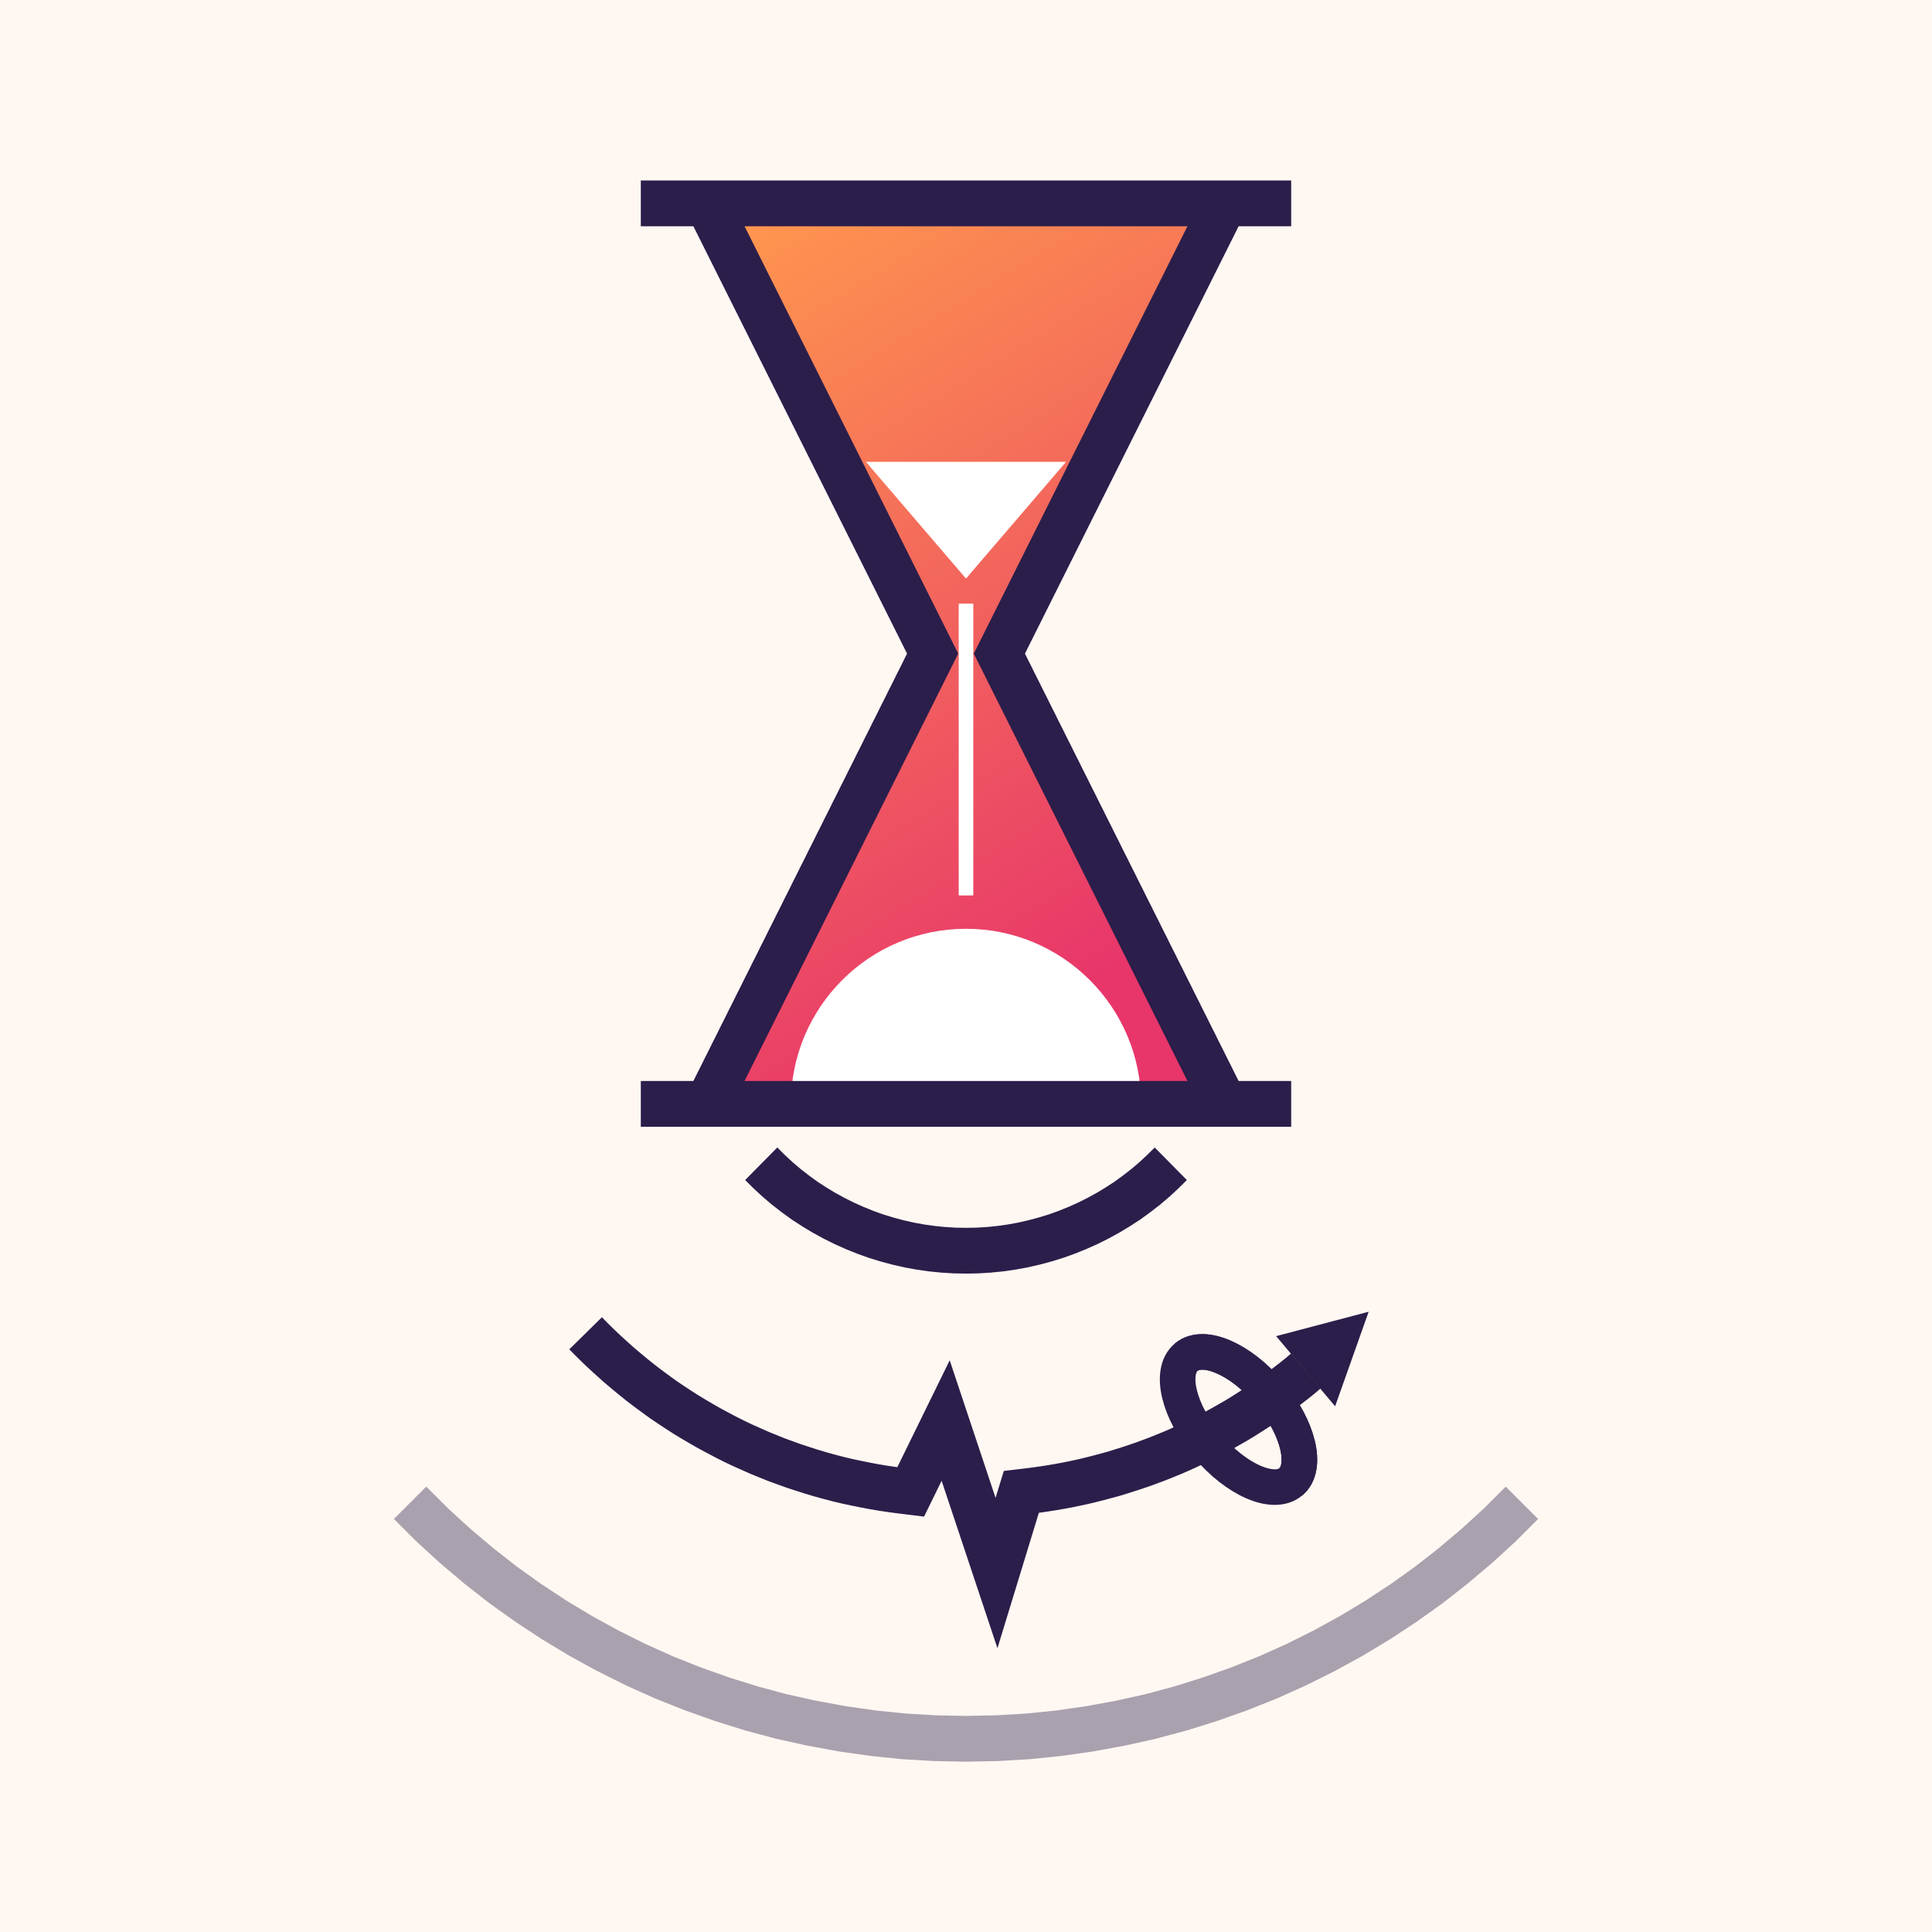
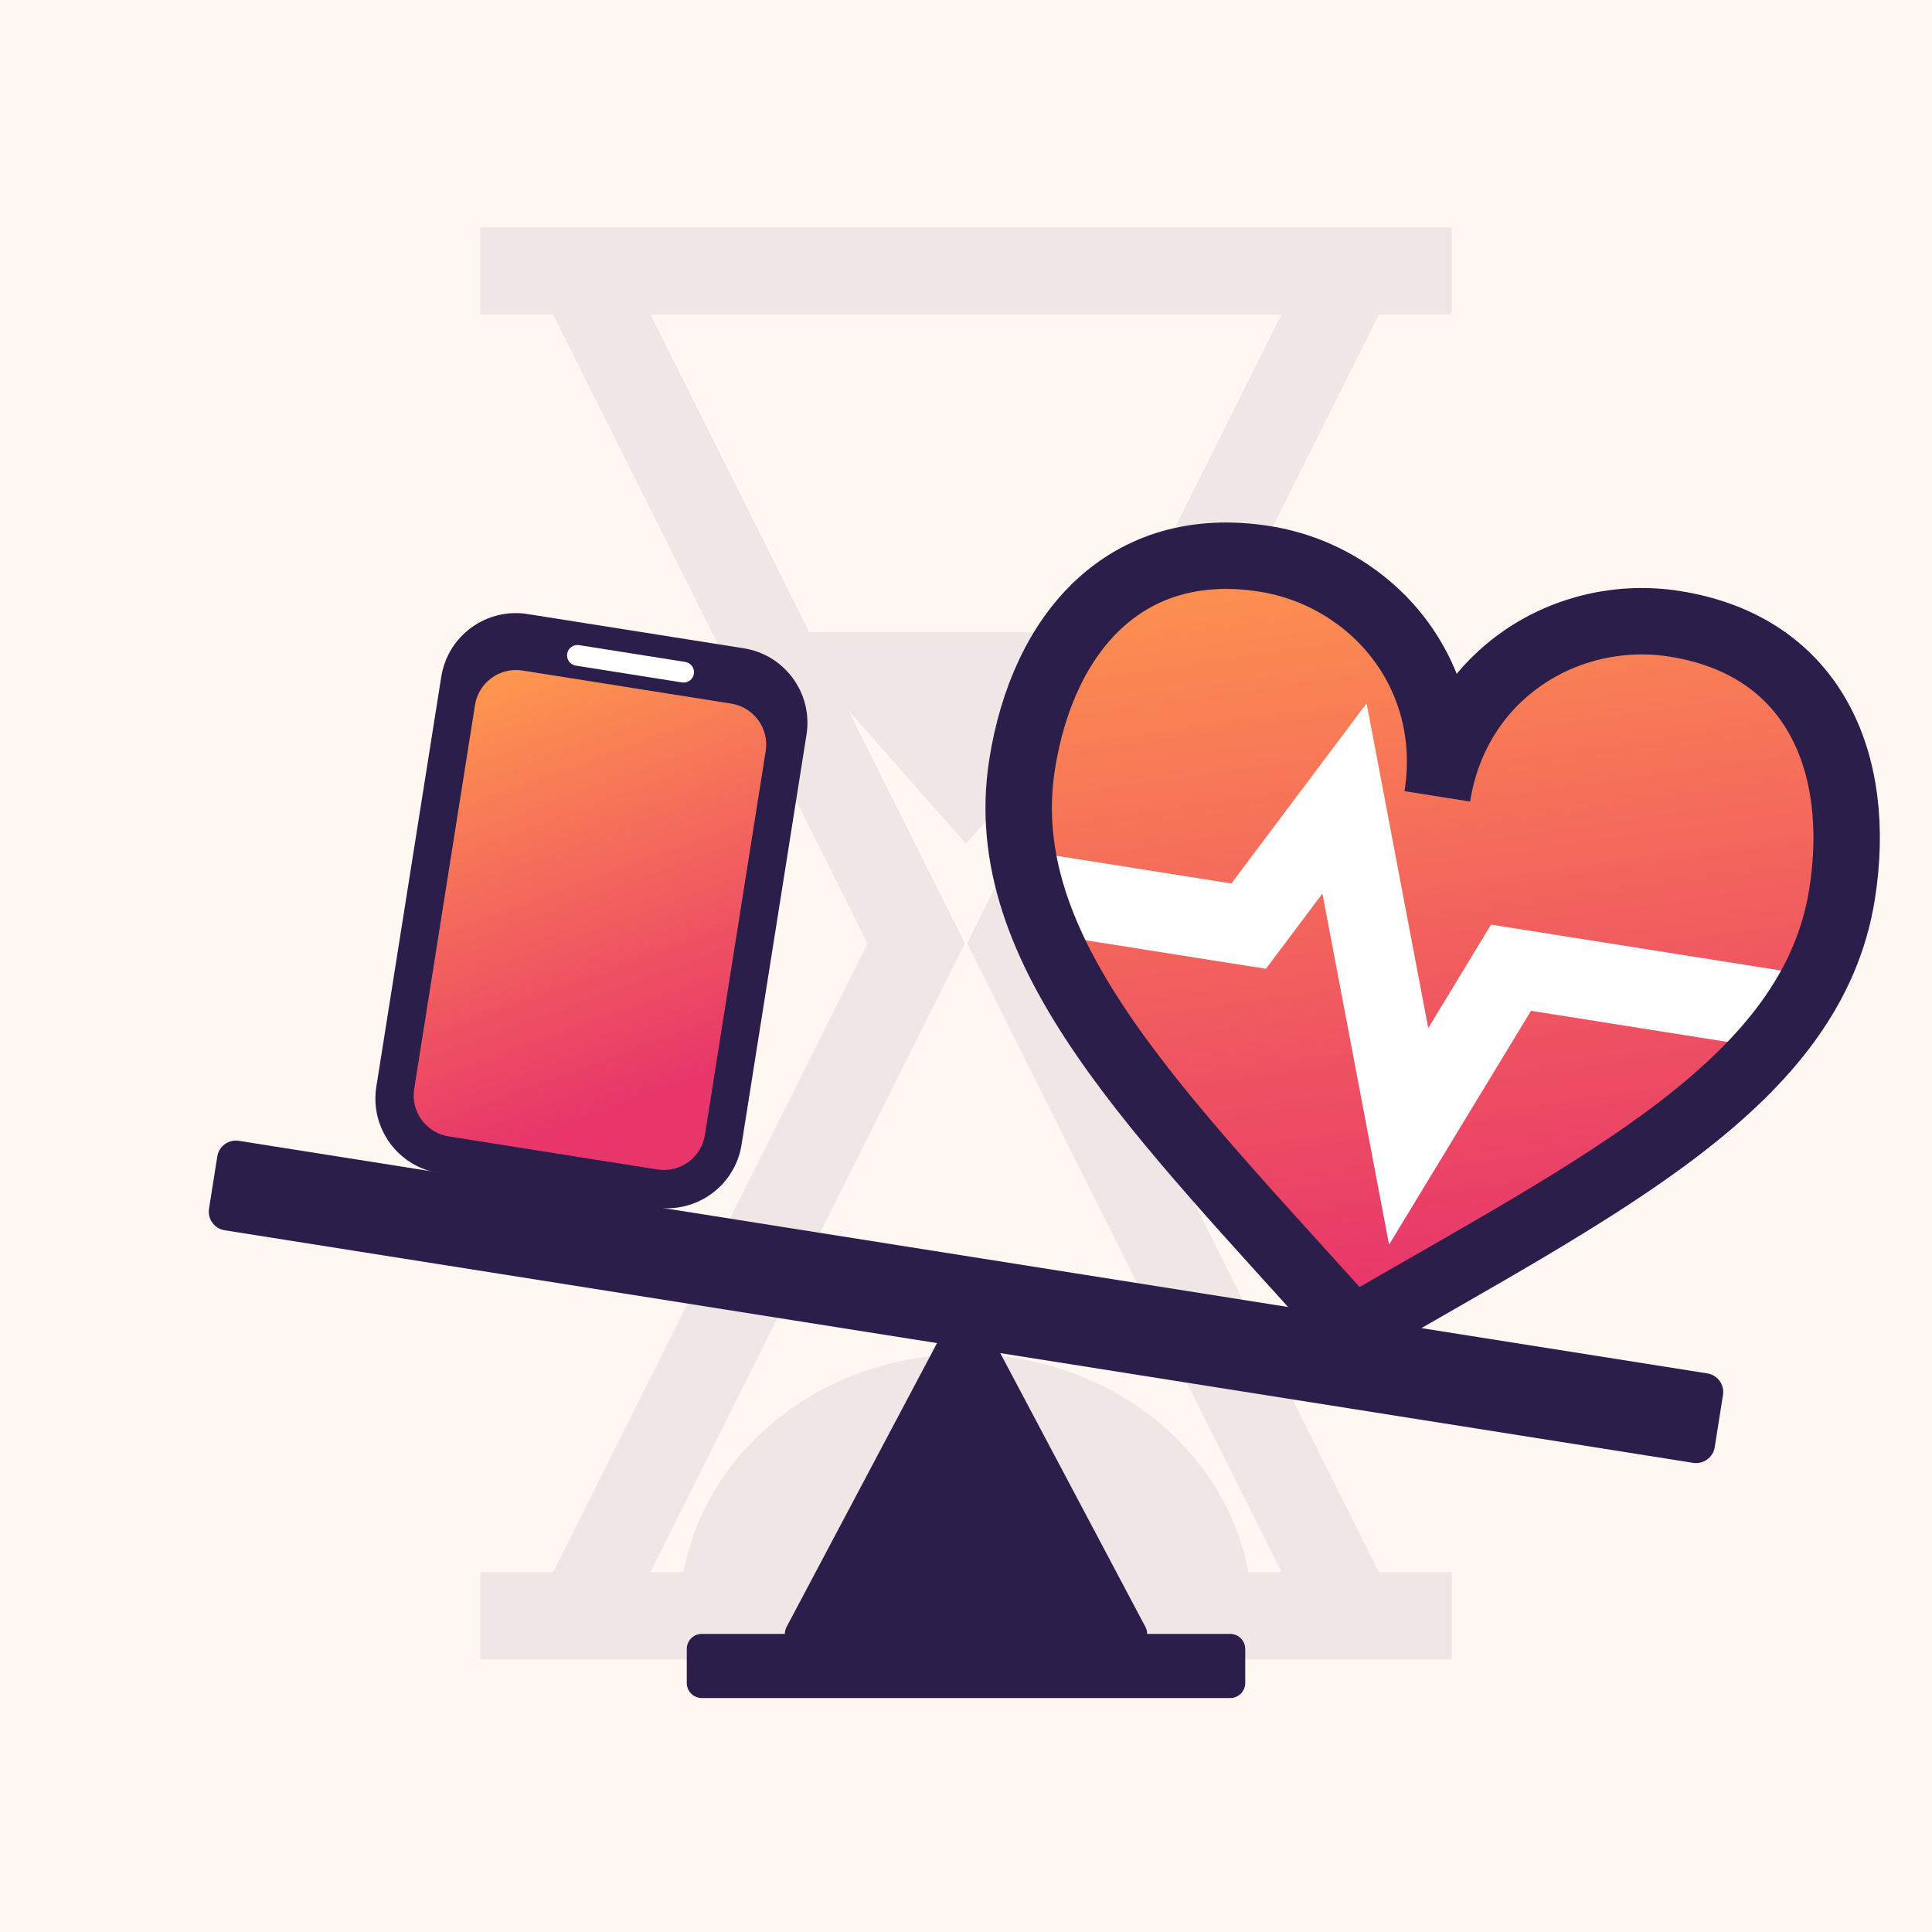
- <svg xmlns="http://www.w3.org/2000/svg" viewBox="0 0 190 190">
+ <svg xmlns="http://www.w3.org/2000/svg" viewBox="0 0 1024 1024">
  <defs>
    <linearGradient id="g" x1="0" y1="0" x2="0.35" y2="1">
      <stop offset="0" stop-color="#FF9A4D" />
      <stop offset="1" stop-color="#E8366A" />
    </linearGradient>
  </defs>
-   <rect width="190" height="190" fill="#FFF8F2" />
-   <g transform="translate(0 6)">
-     <g transform="translate(95 14) scale(0.82) translate(-95 -14)">
-       <polygon points="64,14 126,14 99,68 126,122 64,122 91,68" fill="url(#g)" />
-       <polygon points="83,45 107,45 95,59" fill="#fff" />
-       <line x1="95" y1="62" x2="95" y2="97" stroke="#fff" stroke-width="1.75" />
-       <path d="M74 122 A21 21 0 0 1 116 122 Z" fill="#fff" />
-       <g stroke="#2B1E4A" stroke-width="5.49" fill="none" stroke-linecap="butt" stroke-linejoin="miter">
-         <line x1="56" y1="14" x2="134" y2="14" />
-         <path d="M64 14 L91 68 L64 122 M126 14 L99 68 L126 122" />
-         <line x1="56" y1="122" x2="134" y2="122" />
-       </g>
-     </g>
-     <polyline points="74.86 108.45 75.66 109.24 76.48 110.00 77.34 110.73 78.23 111.42 79.14 112.08 80.08 112.69 81.04 113.27 82.03 113.81 83.03 114.31 84.06 114.77 85.10 115.19 86.16 115.57 87.24 115.90 88.32 116.19 89.42 116.44 90.52 116.64 91.64 116.80 92.75 116.91 93.88 116.98 95.00 117.00 96.12 116.98 97.25 116.91 98.36 116.80 99.48 116.64 100.58 116.44 101.68 116.19 102.76 115.90 103.84 115.57 104.90 115.19 105.94 114.77 106.97 114.31 107.97 113.81 108.96 113.27 109.92 112.69 110.86 112.08 111.77 111.42 112.66 110.73 113.52 110.00 114.34 109.24 115.14 108.45" fill="none" stroke="#2B1E4A" stroke-width="4.5" />
-     <g transform="translate(121.8 133.6) rotate(-40.0)">
-       <ellipse rx="4" ry="8" fill="none" stroke="#2B1E4A" stroke-width="3.5" />
-     </g>
-     <g fill="none" stroke="#2B1E4A" stroke-width="4.5" stroke-linecap="butt" stroke-linejoin="miter" stroke-miterlimit="10">
-       <polyline points="57.59 125.12 58.23 125.77 58.88 126.41 59.54 127.03 60.21 127.64 60.88 128.24 61.58 128.83 62.28 129.41 62.99 129.98 63.71 130.53 64.44 131.07 65.17 131.60 65.92 132.11 66.68 132.61 67.44 133.10 68.22 133.57 69.00 134.03 69.79 134.48 70.59 134.91 71.39 135.33 72.20 135.74 73.02 136.13 73.85 136.50 74.68 136.87 75.52 137.21 76.36 137.55 77.21 137.86 78.07 138.17 78.93 138.45 79.80 138.73 80.67 138.99 81.54 139.23 82.42 139.46 83.30 139.67 84.19 139.86 85.08 140.04 85.97 140.21 86.87 140.36 87.76 140.49 88.66 140.61 89.56 140.72 93.0 133.7 98.0 148.7 100.44 140.72 100.44 140.72 101.20 140.63 101.97 140.53 102.73 140.42 103.49 140.30 104.25 140.17 105.01 140.03 105.77 139.87 106.52 139.71 107.27 139.53 108.02 139.34 108.77 139.14 109.51 138.94 110.25 138.71 110.98 138.48 111.71 138.24 112.44 137.99 113.17 137.72 113.89 137.45 114.61 137.16 115.32 136.87 116.03 136.56 116.73 136.24 117.43 135.91 118.12 135.58 118.81 135.23 119.49 134.87 120.17 134.50 120.84 134.12 121.51 133.74 122.17 133.34 122.82 132.93 123.47 132.51 124.12 132.08 124.75 131.65 125.38 131.20 126.00 130.75 126.62 130.28 127.23 129.81 127.83 129.33 128.42 128.83" />
-       <polyline points="40.33 141.79 42.49 143.95 44.74 146.01 47.07 147.98 49.47 149.86 51.95 151.63 54.50 153.31 57.11 154.88 59.79 156.35 62.52 157.71 65.30 158.96 68.14 160.09 71.01 161.11 73.92 162.02 76.87 162.81 79.85 163.47 82.85 164.02 85.87 164.45 88.90 164.76 91.95 164.94 95.00 165.00 98.05 164.94 101.10 164.76 104.13 164.45 107.15 164.02 110.15 163.47 113.13 162.81 116.08 162.02 118.99 161.11 121.86 160.09 124.70 158.96 127.48 157.71 130.21 156.35 132.89 154.88 135.50 153.31 138.05 151.63 140.53 149.86 142.93 147.98 145.26 146.01 147.51 143.95 149.67 141.79" stroke-opacity="0.4" />
-     </g>
-     <polygon points="134.6,123.0 131.3,132.3 125.5,125.4" fill="#2B1E4A" />
-     <g transform="translate(121.8 133.6) rotate(-40.0)">
-       <path d="M0 -8 A4 8 0 0 1 0 8" fill="none" stroke="#2B1E4A" stroke-width="3.5" />
-     </g>
+   <rect width="100%" height="100%" fill="#FFF8F2" />
+   <g opacity="0.08" transform="translate(512 500) scale(6.6) translate(-95 -68)">
+     <path d="M64 14 L91 68 L64 122 M126 14 L99 68 L126 122" stroke="#2B1E4A" stroke-width="7" fill="none" />
+     <line x1="56" y1="14" x2="134" y2="14" stroke="#2B1E4A" stroke-width="7" />
+     <line x1="56" y1="122" x2="134" y2="122" stroke="#2B1E4A" stroke-width="7" />
+     <polygon points="80,43 110,43 95,60" fill="#2B1E4A" />
+     <path d="M72 122 A23 21 0 0 1 118 122 Z" fill="#2B1E4A" />
  </g>
+   <polygon points="512,700 600,866 424,866" fill="#2B1E4A" stroke="#2B1E4A" stroke-width="16" stroke-linejoin="round" />
+   <rect x="364" y="866" width="296" height="34" rx="8" fill="#2B1E4A" />
+   <g transform="rotate(9 290 630.8387)">
+     <rect x="192.0" y="330.839" width="196" height="300" rx="40" fill="#2B1E4A" />
+     <rect x="212.0" y="360.839" width="156" height="250" rx="22" fill="url(#g)" />
+     <rect x="256" y="342.839" width="68" height="11" rx="5.5" fill="#FFFFFF" />
+   </g>
+   <g transform="rotate(9 718 698.6272) translate(718 308.6272) scale(440)">
+     <clipPath id="hbc">
+       <path d="M 0 0.25 C 0 0.1 -0.12 0 -0.25 0 C -0.42 0 -0.5 0.13 -0.5 0.29 C -0.5 0.52 -0.27 0.68 0 0.9 C 0.27 0.68 0.5 0.52 0.5 0.29 C 0.5 0.13 0.42 0 0.25 0 C 0.12 0 0 0.1 0 0.25 Z" />
+     </clipPath>
+     <path d="M 0 0.25 C 0 0.1 -0.12 0 -0.25 0 C -0.42 0 -0.5 0.13 -0.5 0.29 C -0.5 0.52 -0.27 0.68 0 0.9 C 0.27 0.68 0.5 0.52 0.5 0.29 C 0.5 0.13 0.42 0 0.25 0 C 0.12 0 0 0.1 0 0.25 Z" fill="url(#g)" />
+     <polyline points="-0.700 0.440 -0.200 0.440 -0.110 0.270 0.030 0.660 0.120 0.440 0.700 0.440" clip-path="url(#hbc)" fill="none" stroke="#FFFFFF" stroke-width="0.095" stroke-miterlimit="8" />
+     <path d="M 0 0.25 C 0 0.1 -0.12 0 -0.25 0 C -0.42 0 -0.5 0.13 -0.5 0.29 C -0.5 0.52 -0.27 0.68 0 0.9 C 0.27 0.68 0.5 0.52 0.5 0.29 C 0.5 0.13 0.42 0 0.25 0 C 0.12 0 0 0.1 0 0.25 Z" fill="none" stroke="#2B1E4A" stroke-width="0.080" stroke-miterlimit="20" />
+   </g>
+   <rect x="108" y="666" width="808" height="48" rx="10" fill="#2B1E4A" transform="rotate(9 512 690)" />
</svg>
